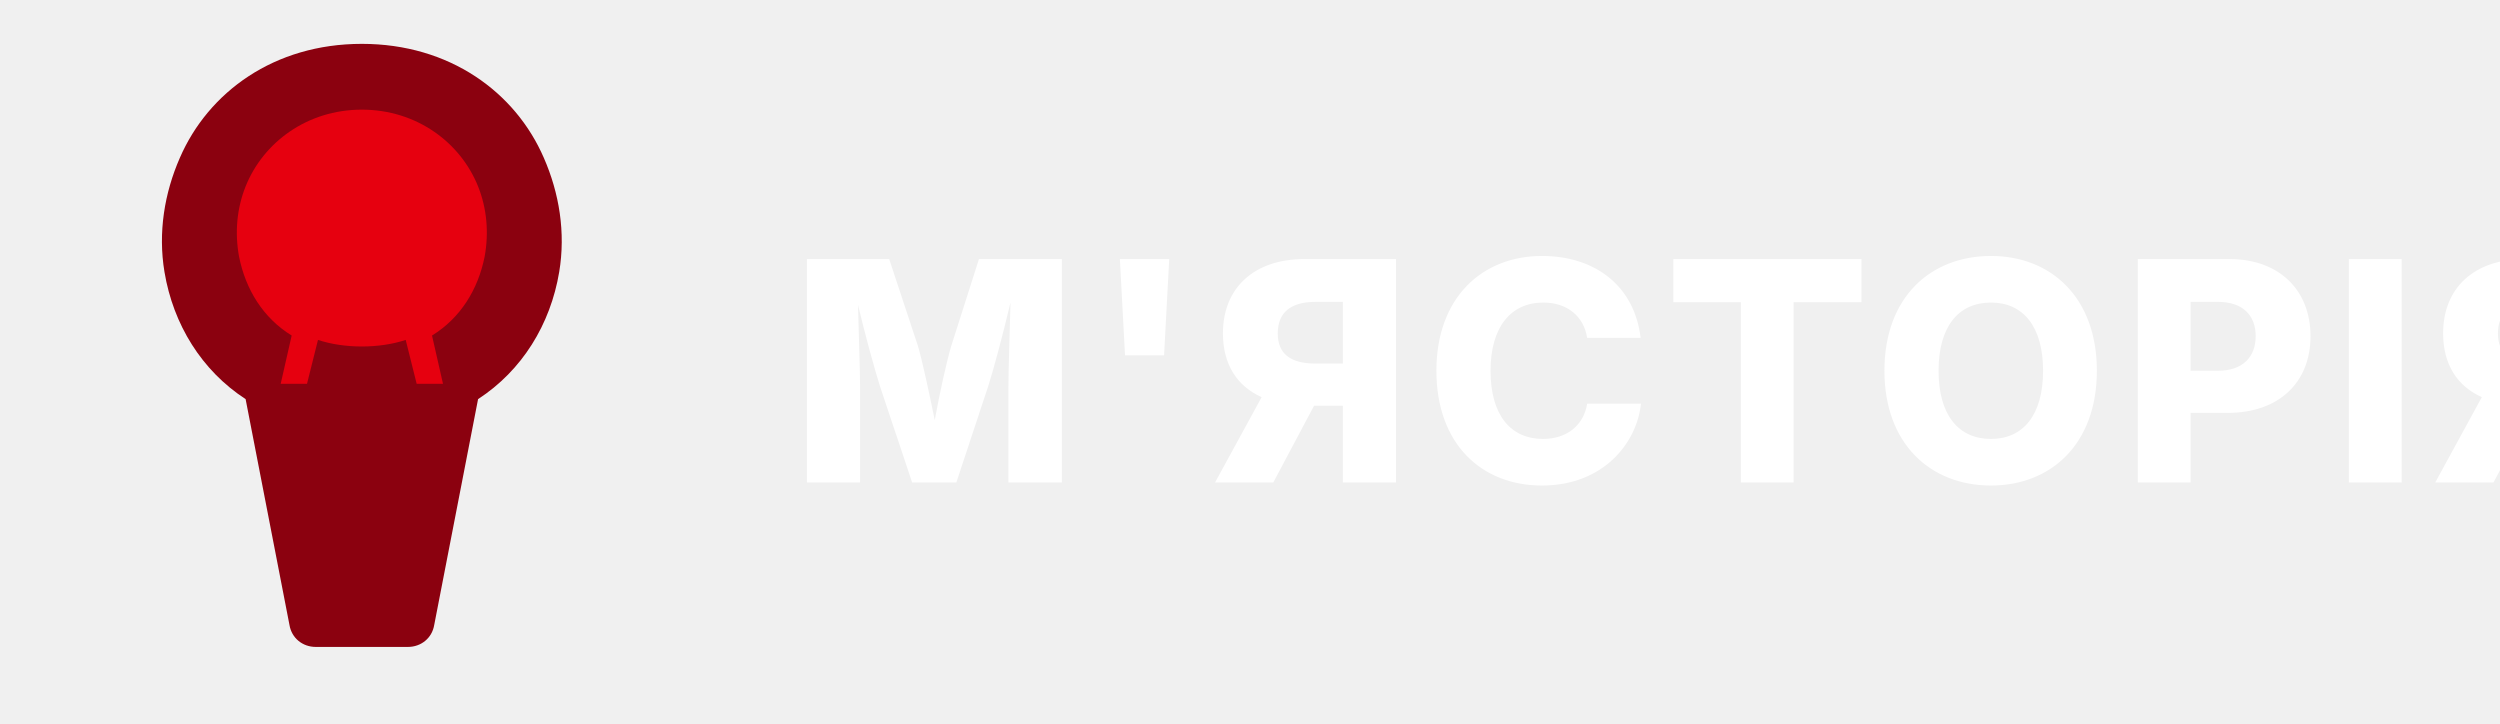
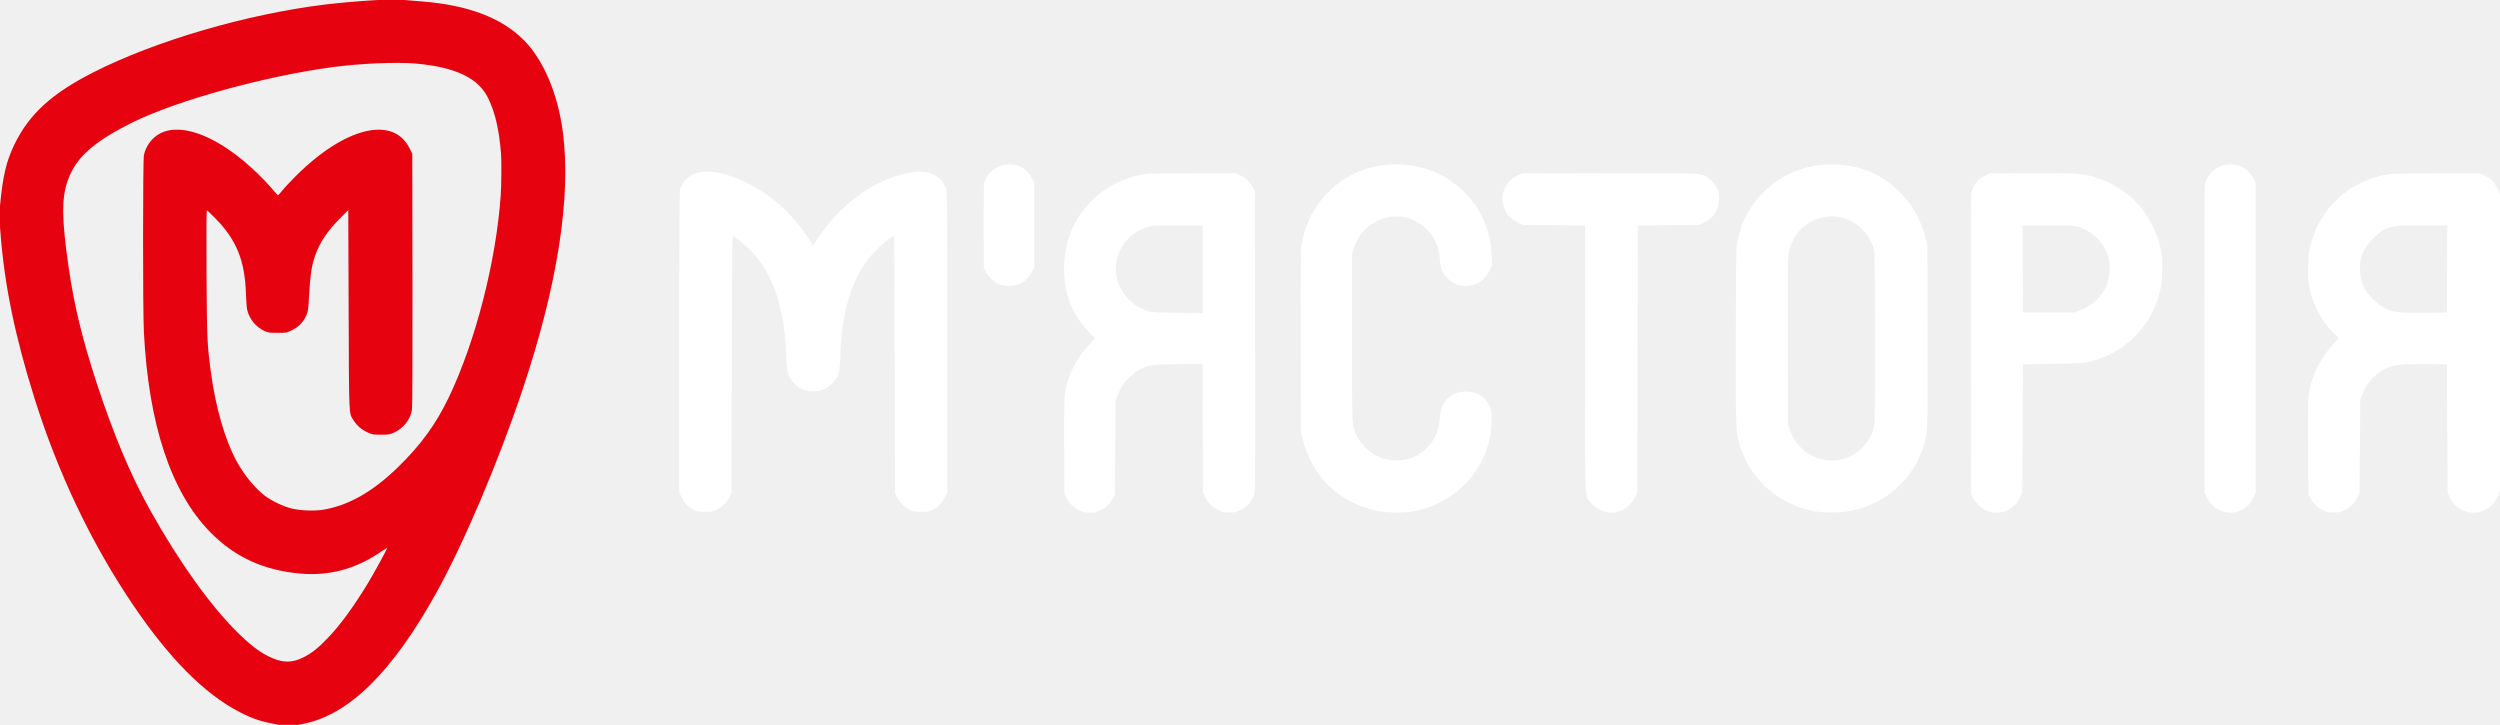
- <svg xmlns="http://www.w3.org/2000/svg" viewBox="0 0 114 33" fill="none">
-   <g>
-     <path d="M16.5 2C12.5 2 9.5 4.2 8.2 7.2C7.5 8.8 7.2 10.6 7.5 12.4C7.9 14.8 9.2 16.9 11.2 18.2L13.2 28.5C13.3 29.1 13.8 29.5 14.4 29.5H18.6C19.2 29.5 19.7 29.1 19.8 28.5L21.8 18.2C23.8 16.9 25.1 14.8 25.5 12.4C25.8 10.6 25.5 8.8 24.8 7.2C23.5 4.2 20.5 2 16.5 2Z" fill="#8B010F" />
-     <path d="M16.5 5C14 5 12 6.5 11.2 8.5C10.8 9.5 10.7 10.6 10.9 11.7C11.2 13.2 12 14.5 13.3 15.3L12.8 17.5L14 17.5L14.5 15.5C15.1 15.7 15.8 15.8 16.5 15.8C17.2 15.8 17.9 15.7 18.5 15.5L19 17.5L20.2 17.5L19.7 15.3C21 14.5 21.8 13.2 22.1 11.7C22.3 10.6 22.2 9.5 21.8 8.5C21 6.5 19 5 16.5 5Z" fill="#E6000F" />
+ <svg xmlns="http://www.w3.org/2000/svg" width="169" height="49" viewBox="0 0 169 49" fill="none">
+   <g clip-path="url(#clip0_2137_1132)">
+     <path d="M0 13.921C0.184 11.92 0.42 10.912 0.973 9.77C1.963 7.722 3.5 6.317 6.304 4.893C10.517 2.754 16.676 0.953 22.002 0.303C22.823 0.203 24.165 0.084 25.103 0.027C25.253 0.018 25.403 0.009 25.554 0C26.148 0 26.741 0 27.335 0C27.789 0.038 28.218 0.073 28.582 0.103C31.647 0.351 33.893 1.203 35.38 2.681C36.726 4.019 37.708 6.318 38.049 8.93C38.622 13.309 37.69 19.272 35.331 26.322C33.686 31.237 31.338 36.763 29.463 40.131C26.51 45.437 23.584 48.317 20.527 48.926C20.404 48.951 20.281 48.975 20.158 49C19.717 49 19.276 49 18.834 49C17.629 48.774 17.104 48.602 16.195 48.133C13.809 46.902 11.411 44.481 8.932 40.8C6.159 36.682 3.931 32.001 2.342 26.955C1.012 22.73 0.302 19.274 0.028 15.702C0.019 15.58 0.009 15.459 0 15.338C0 14.865 0 14.393 0 13.921ZM33.868 10.352C33.732 8.728 33.476 7.626 33.006 6.647C32.353 5.285 30.812 4.542 28.13 4.298C26.851 4.181 24.375 4.285 22.499 4.535C17.91 5.144 11.915 6.803 8.938 8.286C6.269 9.616 5.091 10.686 4.558 12.264C4.156 13.455 4.174 14.822 4.632 18.021C5.004 20.615 5.571 22.957 6.551 25.943C7.693 29.421 8.854 32.175 10.169 34.523C12.108 37.985 14.197 40.909 16.03 42.725C16.88 43.568 17.491 44.041 18.15 44.369C19.068 44.826 19.726 44.84 20.546 44.42C21.088 44.143 21.498 43.815 22.153 43.135C22.966 42.291 23.84 41.106 24.788 39.561C25.276 38.766 26.228 37.025 26.166 37.04C26.139 37.047 25.9 37.198 25.633 37.377C23.99 38.477 22.238 38.94 20.336 38.777C17.829 38.561 15.855 37.655 14.198 35.959C11.55 33.248 10.037 28.665 9.724 22.399C9.653 20.978 9.655 10.889 9.727 10.5C9.841 9.883 10.284 9.291 10.842 9.01C12.358 8.249 14.867 9.28 17.376 11.693C17.709 12.013 18.154 12.48 18.365 12.731C18.576 12.982 18.764 13.193 18.783 13.2C18.802 13.208 18.929 13.072 19.067 12.897C19.204 12.722 19.626 12.27 20.004 11.893C23.313 8.595 26.578 7.798 27.682 10.02C27.745 10.146 27.807 10.271 27.87 10.397C27.874 13.24 27.879 16.083 27.883 18.927C27.892 24.331 27.878 27.554 27.847 27.724C27.728 28.363 27.293 28.923 26.687 29.217C26.359 29.376 26.315 29.384 25.757 29.384C25.206 29.385 25.152 29.375 24.835 29.226C24.435 29.038 24.145 28.789 23.924 28.447C23.571 27.901 23.596 28.431 23.568 20.957C23.56 18.704 23.551 16.451 23.543 14.199C23.368 14.374 23.194 14.55 23.019 14.725C22.114 15.634 21.593 16.418 21.283 17.339C21.063 17.992 20.978 18.559 20.901 19.885C20.835 21.011 20.828 21.061 20.677 21.38C20.48 21.801 20.168 22.11 19.723 22.328C19.382 22.495 19.352 22.5 18.759 22.5C18.202 22.5 18.121 22.488 17.856 22.365C17.292 22.102 16.833 21.529 16.706 20.931C16.676 20.792 16.64 20.302 16.625 19.843C16.553 17.624 15.994 16.234 14.593 14.796C14.287 14.482 14.014 14.224 13.987 14.224C13.956 14.224 13.947 15.782 13.962 18.464C13.987 22.92 14.002 23.257 14.255 25.156C14.571 27.528 15.209 29.738 15.995 31.182C16.498 32.106 17.244 33.014 17.918 33.523C18.361 33.858 19.169 34.243 19.7 34.372C20.313 34.522 21.271 34.558 21.875 34.453C23.591 34.155 25.201 33.237 26.895 31.59C28.456 30.073 29.477 28.667 30.359 26.819C32.152 23.063 33.534 17.673 33.849 13.212C33.897 12.537 33.908 10.832 33.868 10.352Z" fill="#E6030F" />
+     <path d="M117.39 16.686C117.66 14.593 118.96 12.761 120.856 11.802C121.799 11.324 122.709 11.119 123.873 11.122C125.297 11.125 126.405 11.466 127.57 12.257C128.089 12.61 128.87 13.395 129.208 13.904C129.579 14.461 129.946 15.272 130.125 15.931C130.179 16.13 130.233 16.328 130.287 16.527C130.292 18.569 130.297 20.611 130.302 22.652C130.318 29.328 130.321 29.253 130.03 30.169C129.316 32.417 127.508 34.035 125.158 34.53C124.492 34.67 123.335 34.684 122.652 34.559C120.308 34.134 118.417 32.506 117.669 30.271C117.329 29.253 117.332 29.318 117.339 22.848C117.342 19.65 117.365 16.877 117.39 16.686ZM126.669 16.856C126.325 15.552 125.156 14.633 123.838 14.63C122.73 14.627 121.695 15.268 121.203 16.26C120.826 17.021 120.84 16.743 120.856 23.074C120.861 24.958 120.865 26.842 120.87 28.727C120.916 28.853 120.963 28.979 121.009 29.105C121.777 31.2 124.336 31.811 125.885 30.271C126.086 30.071 126.289 29.803 126.402 29.587C126.769 28.889 126.75 29.255 126.746 22.873C126.743 18.041 126.731 17.091 126.669 16.856Z" fill="white" />
+     <path d="M45.985 12.75C46.228 12.076 46.831 11.646 47.594 11.603C48.906 11.529 50.845 12.331 52.433 13.604C53.203 14.221 54.237 15.409 54.78 16.301C54.842 16.402 54.904 16.504 54.966 16.606C55.075 16.441 55.184 16.276 55.293 16.111C56.405 14.424 57.903 13.09 59.566 12.302C60.562 11.831 61.61 11.567 62.339 11.603C63.087 11.64 63.695 12.054 63.933 12.687C64.036 12.961 64.037 13.031 64.037 23.128C64.037 26.517 64.037 29.906 64.037 33.294C63.977 33.413 63.917 33.532 63.857 33.651C63.653 34.058 63.428 34.277 63.021 34.467C62.778 34.58 62.671 34.599 62.255 34.598C61.803 34.597 61.751 34.586 61.453 34.426C61.086 34.229 60.843 33.982 60.641 33.601C60.593 33.511 60.546 33.422 60.499 33.333C60.495 30.435 60.49 27.537 60.486 24.639C60.477 19.341 60.454 15.945 60.425 15.945C60.316 15.945 59.541 16.581 59.145 16.996C58.384 17.793 57.837 18.745 57.445 19.955C57.051 21.172 56.877 22.266 56.81 23.968C56.765 25.116 56.729 25.29 56.456 25.684C56.255 25.974 56.032 26.157 55.688 26.315C55.288 26.5 54.664 26.5 54.263 26.315C53.919 26.157 53.696 25.974 53.496 25.684C53.224 25.291 53.188 25.116 53.141 23.964C53.072 22.252 52.884 21.096 52.478 19.876C52.084 18.693 51.532 17.746 50.79 16.977C50.408 16.581 49.627 15.945 49.522 15.945C49.499 15.945 49.474 19.858 49.466 24.639C49.462 27.537 49.457 30.435 49.453 33.333C49.395 33.439 49.337 33.545 49.28 33.65C49.073 34.03 48.803 34.285 48.415 34.465C48.168 34.581 48.064 34.598 47.646 34.597C47.221 34.595 47.13 34.578 46.897 34.458C46.497 34.251 46.293 34.046 46.095 33.651C46.035 33.532 45.975 33.413 45.915 33.294C45.916 29.901 45.916 26.507 45.917 23.114C45.919 14.922 45.932 12.898 45.985 12.75Z" fill="white" />
+     <path d="M169 33.156C168.797 33.837 168.483 34.23 167.931 34.491C167.652 34.622 167.539 34.647 167.218 34.647C166.896 34.647 166.783 34.622 166.498 34.489C166.083 34.295 165.775 33.997 165.597 33.619C165.552 33.524 165.507 33.428 165.462 33.333C165.453 31.882 165.445 30.431 165.436 28.98C165.428 27.529 165.419 26.078 165.411 24.627C164.927 24.622 164.444 24.617 163.96 24.613C162.009 24.594 161.591 24.666 160.891 25.14C160.325 25.524 159.95 26 159.689 26.671C159.645 26.782 159.601 26.894 159.558 27.006C159.549 28.06 159.541 29.115 159.532 30.169C159.523 31.224 159.515 32.279 159.506 33.333C159.457 33.434 159.407 33.534 159.358 33.634C159.167 34.019 158.867 34.317 158.485 34.498C158.233 34.617 158.115 34.642 157.775 34.644C157.433 34.645 157.317 34.623 157.051 34.502C156.7 34.343 156.356 34.015 156.164 33.657C156.124 33.583 156.084 33.508 156.045 33.434C156.04 32.363 156.035 31.291 156.029 30.22C156.016 27.455 156.026 26.937 156.096 26.513C156.293 25.326 156.84 24.251 157.777 23.209C157.883 23.091 157.989 22.973 158.096 22.855C157.99 22.751 157.884 22.648 157.778 22.544C157.313 22.088 156.97 21.61 156.656 20.982C156.15 19.968 155.991 19.183 156.032 17.902C156.055 17.209 156.082 16.994 156.214 16.488C156.847 14.059 158.775 12.279 161.288 11.805C161.687 11.73 162.127 11.719 164.698 11.719C165.682 11.719 166.667 11.719 167.651 11.719C167.752 11.766 167.854 11.813 167.956 11.86C168.124 11.938 168.35 12.086 168.458 12.189C168.632 12.354 168.891 12.797 168.972 13.067C168.981 13.099 168.99 13.13 169 13.161C169 19.826 169 26.491 169 33.156ZM163.752 15.237C161.889 15.237 161.707 15.259 161.135 15.555C160.731 15.765 160.062 16.43 159.849 16.836C159.425 17.641 159.425 18.624 159.847 19.489C160.079 19.961 160.706 20.574 161.211 20.822C161.838 21.129 162.115 21.163 163.871 21.147C164.385 21.143 164.898 21.138 165.411 21.134C165.415 20.151 165.42 19.168 165.424 18.185C165.428 17.202 165.433 16.22 165.437 15.237C164.875 15.237 164.313 15.237 163.752 15.237Z" fill="white" />
+     <path d="M72.005 17.11C72.429 14.442 74.353 12.419 77.02 11.836C77.541 11.722 77.612 11.72 80.556 11.719C81.557 11.719 82.559 11.719 83.56 11.719C83.674 11.774 83.787 11.83 83.901 11.885C84.271 12.066 84.523 12.319 84.713 12.699C84.752 12.777 84.792 12.855 84.831 12.933C84.835 16.32 84.84 19.706 84.844 23.092C84.857 33.247 84.857 33.251 84.752 33.53C84.606 33.919 84.264 34.28 83.849 34.483C83.548 34.63 83.463 34.649 83.101 34.646C82.774 34.644 82.636 34.617 82.404 34.512C82.002 34.328 81.681 34.017 81.484 33.619C81.429 33.508 81.374 33.396 81.318 33.285C81.314 31.836 81.309 30.387 81.304 28.939C81.299 27.49 81.294 26.041 81.289 24.593C80.734 24.6 80.179 24.607 79.624 24.615C77.804 24.638 77.707 24.652 77.073 24.962C76.69 25.149 76.043 25.756 75.823 26.134C75.746 26.266 75.622 26.54 75.548 26.741C75.503 26.863 75.459 26.985 75.414 27.107C75.405 28.162 75.397 29.216 75.388 30.271C75.38 31.325 75.371 32.38 75.363 33.434C75.316 33.524 75.268 33.613 75.221 33.702C75.038 34.047 74.74 34.332 74.378 34.508C74.136 34.626 74.025 34.649 73.682 34.649C73.323 34.649 73.233 34.629 72.934 34.483C72.558 34.299 72.262 34.004 72.072 33.623C72.032 33.543 71.992 33.463 71.952 33.384C71.947 32.329 71.942 31.275 71.937 30.22C71.921 26.77 71.936 26.527 72.211 25.659C72.484 24.801 73.041 23.888 73.697 23.224C73.808 23.111 73.92 22.998 74.032 22.885C73.893 22.74 73.754 22.596 73.615 22.452C72.49 21.287 71.919 19.826 71.932 18.147C71.934 17.813 71.967 17.346 72.005 17.11ZM79.626 15.237C78.375 15.238 77.893 15.255 77.696 15.307C76.351 15.663 75.421 16.835 75.421 18.172C75.421 19.462 76.308 20.613 77.628 21.037C77.867 21.113 78.157 21.129 79.6 21.147C80.165 21.154 80.729 21.161 81.293 21.167C81.293 20.179 81.293 19.19 81.293 18.202C81.293 17.213 81.293 16.225 81.293 15.237C80.737 15.237 80.182 15.237 79.626 15.237Z" fill="white" />
+     <path d="M133.318 12.832C133.486 12.402 133.76 12.095 134.153 11.896C134.269 11.836 134.386 11.777 134.502 11.719C135.386 11.713 136.27 11.708 137.154 11.702C139.82 11.686 140.56 11.717 141.226 11.871C142.359 12.133 143.502 12.761 144.311 13.566C145.198 14.448 145.871 15.743 146.1 17.008C146.202 17.571 146.188 18.904 146.075 19.438C145.787 20.803 145.159 21.948 144.202 22.854C143.344 23.666 142.341 24.198 141.129 24.483C140.844 24.55 140.374 24.572 138.763 24.596C138.093 24.606 137.423 24.616 136.752 24.627C136.744 26.078 136.735 27.529 136.727 28.98C136.718 30.431 136.71 31.882 136.701 33.333C136.656 33.429 136.611 33.525 136.565 33.621C136.393 33.987 136.066 34.313 135.685 34.498C135.434 34.621 135.324 34.644 134.976 34.645C134.634 34.647 134.513 34.624 134.271 34.512C133.917 34.348 133.534 33.978 133.365 33.637C133.323 33.553 133.282 33.468 133.24 33.384C133.237 30.001 133.233 26.617 133.23 23.235C133.22 13.291 133.221 13.08 133.318 12.832ZM142.558 17.51C142.278 16.42 141.463 15.588 140.406 15.316C140.155 15.252 139.78 15.236 138.412 15.236C137.85 15.236 137.288 15.236 136.726 15.236C136.73 16.219 136.735 17.202 136.739 18.185C136.744 19.168 136.748 20.151 136.752 21.134C137.321 21.134 137.889 21.133 138.458 21.133C139.026 21.133 139.594 21.133 140.163 21.133C140.296 21.086 140.428 21.04 140.561 20.993C141.498 20.665 142.174 19.991 142.478 19.084C142.62 18.659 142.658 17.903 142.558 17.51Z" fill="white" />
+     <path d="M87.994 16.502C88.351 14.209 89.977 12.252 92.175 11.472C93.467 11.013 95.106 10.994 96.437 11.424C98.544 12.104 100.123 13.797 100.669 15.964C100.765 16.346 100.805 16.666 100.826 17.219C100.835 17.467 100.844 17.714 100.854 17.962C100.802 18.071 100.751 18.181 100.699 18.29C100.182 19.39 98.826 19.691 97.943 18.901C97.554 18.553 97.385 18.168 97.332 17.512C97.258 16.588 96.99 16.011 96.362 15.422C95.237 14.366 93.557 14.361 92.406 15.409C91.984 15.793 91.718 16.197 91.537 16.726C91.491 16.862 91.444 16.999 91.398 17.135C91.398 19.033 91.398 20.931 91.398 22.83C91.398 29.084 91.382 28.755 91.715 29.461C91.949 29.956 92.561 30.574 93.054 30.813C94.693 31.61 96.581 30.839 97.177 29.128C97.235 28.963 97.304 28.578 97.331 28.271C97.371 27.816 97.408 27.657 97.534 27.401C97.831 26.796 98.389 26.466 99.109 26.467C99.896 26.469 100.472 26.857 100.755 27.576C100.817 27.733 100.84 27.949 100.84 28.361C100.839 31.37 98.644 33.968 95.608 34.556C94.998 34.673 93.79 34.673 93.186 34.555C91.254 34.177 89.684 33.078 88.764 31.459C88.478 30.955 88.219 30.305 88.076 29.729C88.031 29.547 87.985 29.365 87.94 29.183C87.937 27.149 87.933 25.116 87.93 23.083C87.921 17.927 87.931 16.909 87.994 16.502Z" fill="white" />
+     <path d="M101.608 13.047C101.727 12.541 102.104 12.085 102.583 11.865C102.689 11.816 102.795 11.767 102.901 11.719C104.851 11.714 106.8 11.709 108.75 11.705C115.101 11.69 114.939 11.684 115.388 11.966C115.681 12.149 115.992 12.528 116.114 12.85C116.202 13.081 116.218 13.213 116.2 13.541C116.162 14.23 115.824 14.742 115.206 15.045C115.092 15.101 114.979 15.156 114.866 15.211C114.175 15.217 113.483 15.222 112.791 15.228C112.1 15.233 111.408 15.238 110.717 15.244C110.712 18.25 110.708 21.257 110.703 24.263C110.699 27.27 110.694 30.276 110.689 33.283C110.644 33.378 110.599 33.474 110.554 33.57C110.282 34.147 109.711 34.577 109.118 34.651C108.547 34.722 107.838 34.408 107.484 33.928C107.126 33.44 107.152 34.202 107.152 24.241C107.152 21.242 107.152 18.242 107.152 15.243C106.452 15.238 105.752 15.232 105.052 15.227C104.352 15.222 103.652 15.217 102.952 15.211C102.842 15.158 102.732 15.105 102.621 15.053C102.076 14.791 101.771 14.435 101.631 13.897C101.545 13.567 101.539 13.338 101.608 13.047Z" fill="white" />
+     <path d="M149.049 12.51C149.273 11.385 150.518 10.784 151.572 11.291C151.87 11.435 152.171 11.748 152.34 12.09C152.387 12.185 152.434 12.281 152.481 12.377C152.481 15.869 152.481 19.362 152.481 22.855C152.481 26.348 152.481 29.84 152.481 33.333C152.437 33.428 152.392 33.523 152.347 33.618C152.164 34.006 151.894 34.288 151.534 34.467C151.137 34.664 150.779 34.707 150.378 34.605C149.819 34.463 149.437 34.146 149.179 33.612C149.126 33.502 149.073 33.392 149.02 33.283C149.017 29.857 149.015 26.432 149.012 23.007C149.008 17.355 149.025 12.632 149.049 12.51Z" fill="white" />
+     <path d="M66.527 12.351C66.674 11.878 67.016 11.497 67.496 11.271C67.779 11.138 67.884 11.116 68.235 11.117C68.566 11.117 68.697 11.142 68.931 11.248C69.295 11.414 69.608 11.725 69.781 12.091C69.826 12.186 69.871 12.281 69.916 12.377C69.916 13.322 69.916 14.266 69.916 15.211C69.916 16.156 69.916 17.101 69.916 18.046C69.868 18.147 69.82 18.248 69.773 18.35C69.588 18.741 69.214 19.095 68.831 19.238C68.437 19.384 67.84 19.361 67.472 19.184C67.148 19.028 66.79 18.674 66.63 18.35C66.588 18.265 66.547 18.181 66.505 18.097C66.502 17.16 66.499 16.224 66.496 15.287C66.491 13.742 66.505 12.421 66.527 12.351Z" fill="white" />
  </g>
-   <text x="36" y="22" font-family="'Montserrat', 'Inter', sans-serif" font-size="14" font-weight="800" fill="white" letter-spacing="0.5">М'ЯСТОРІЯ</text>
+   <defs>
+     <clipPath id="clip0_2137_1132">
+       <rect width="169" height="49" fill="white" />
+     </clipPath>
+   </defs>
</svg>
